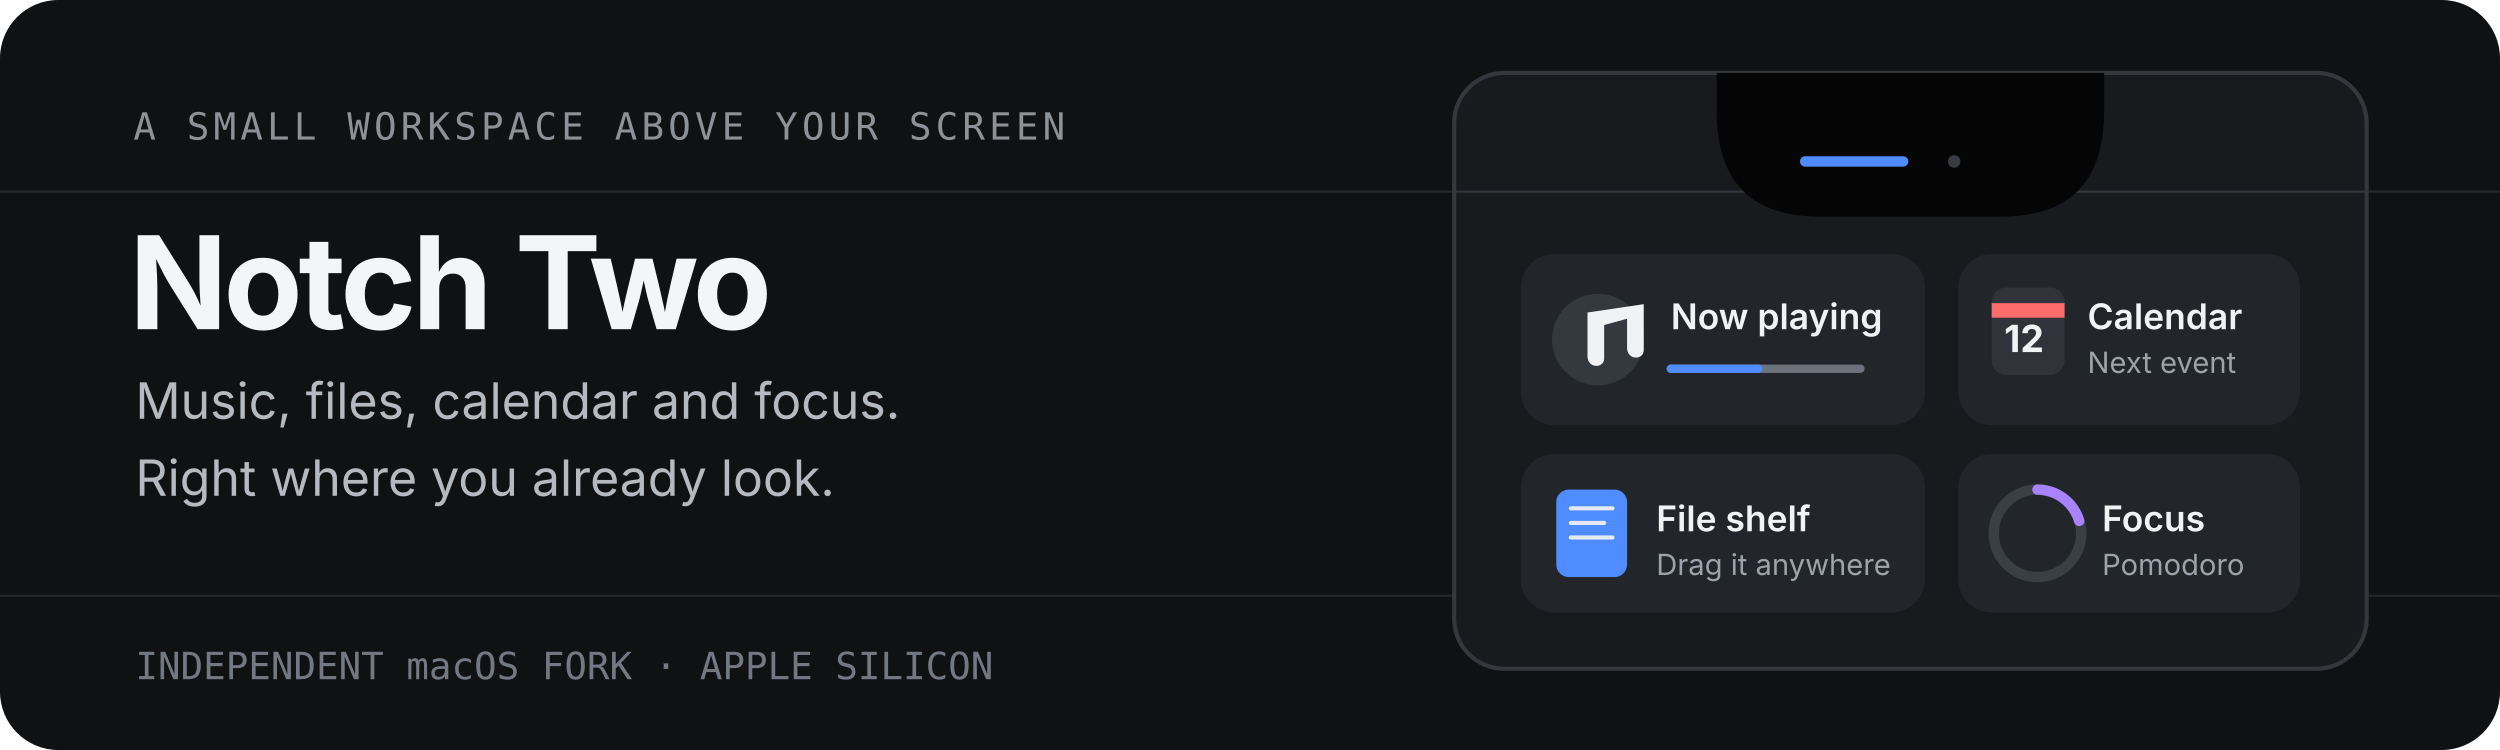
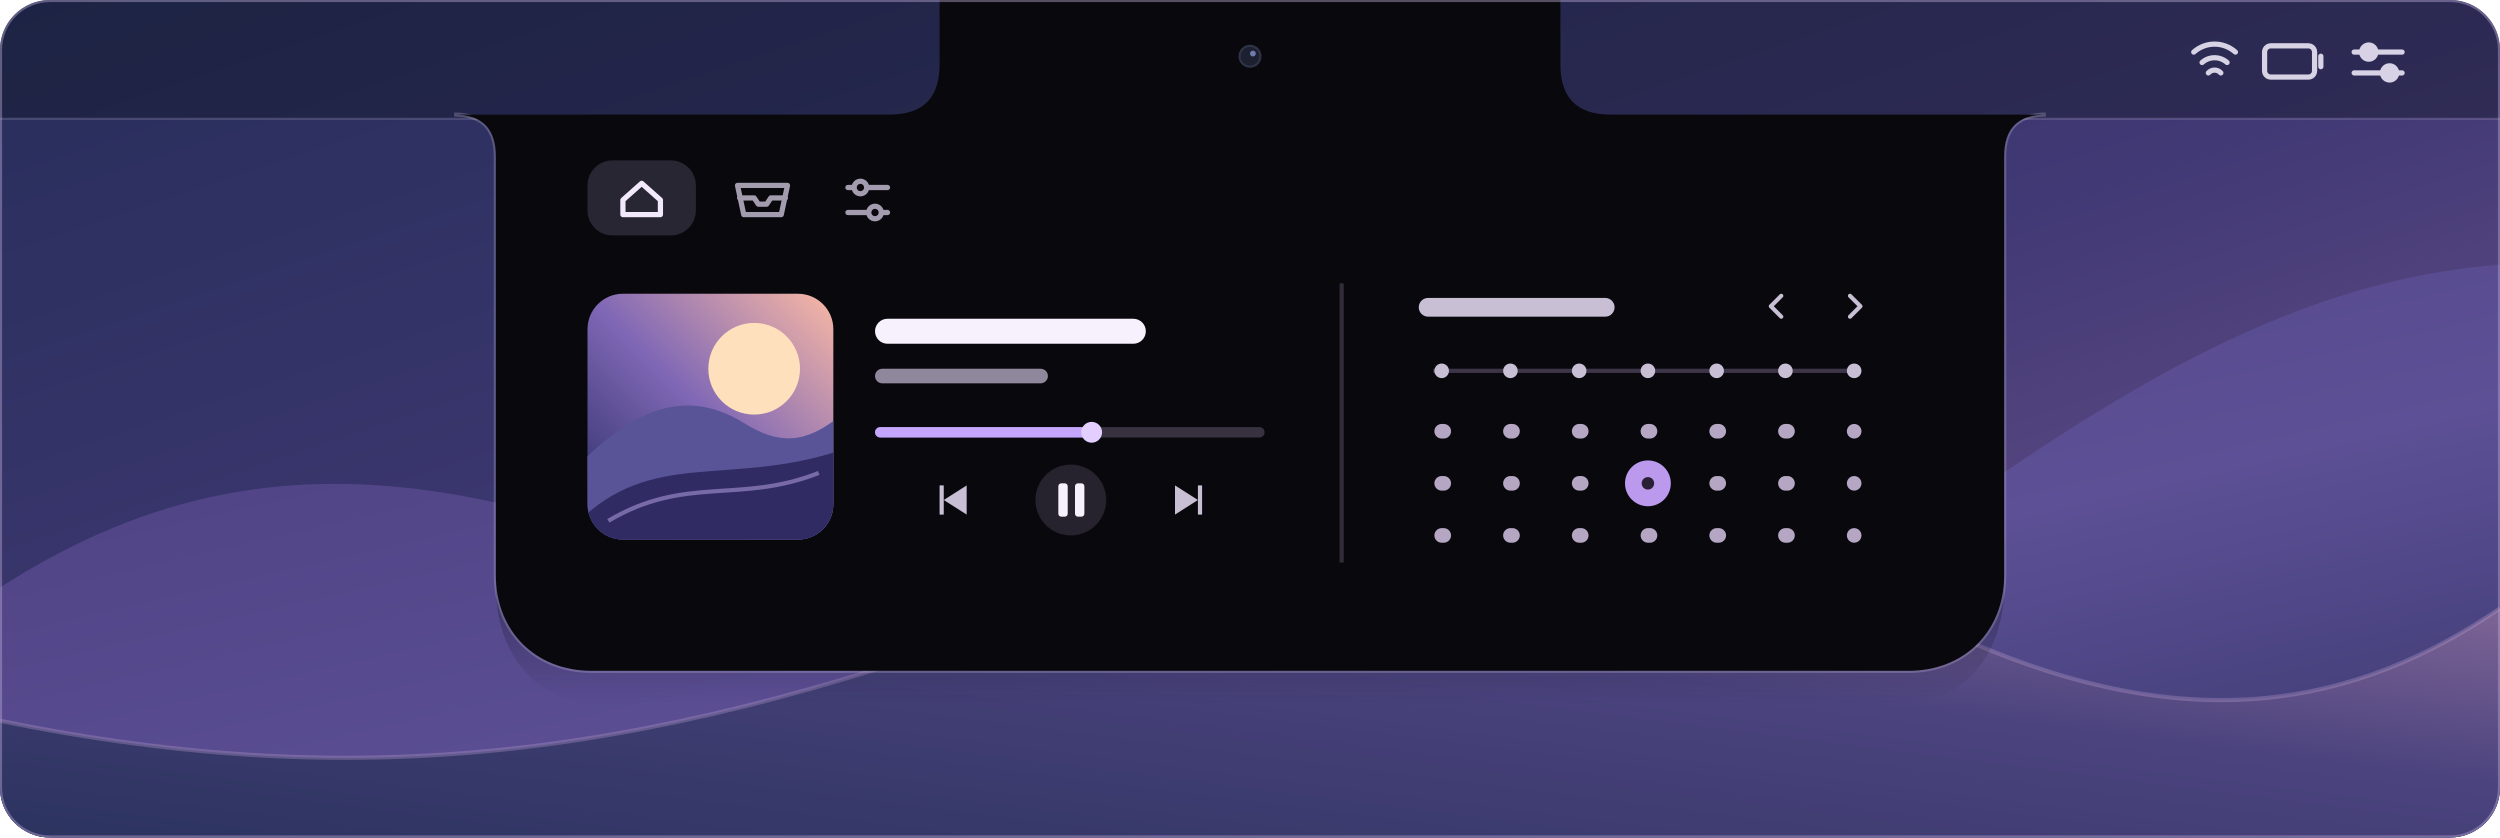
- <svg xmlns="http://www.w3.org/2000/svg" width="1200" height="360" viewBox="0 0 1200 360" role="img" aria-labelledby="title desc">
-   <rect width="1200" height="360" rx="28" fill="#101113" />
-   <path d="M0 92h1200M0 286h1200" stroke="#25272a" stroke-width="1" />
-   <text x="64" y="67" fill="#8d9299" font-family="ui-monospace, SFMono-Regular, Menlo, monospace" font-size="18" letter-spacing="2">A SMALL WORKSPACE ABOVE YOUR SCREEN</text>
-   <text x="62" y="158" fill="#f4f5f6" font-family="-apple-system, BlinkMacSystemFont, Segoe UI, sans-serif" font-size="62" font-weight="700" letter-spacing="-2">Notch Two</text>
-   <text x="65" y="201" fill="#b5bac1" font-family="-apple-system, BlinkMacSystemFont, Segoe UI, sans-serif" font-size="24">Music, files, calendar and focus.</text>
-   <text x="65" y="238" fill="#b5bac1" font-family="-apple-system, BlinkMacSystemFont, Segoe UI, sans-serif" font-size="24">Right where you already look.</text>
-   <text x="65" y="326" fill="#737982" font-family="ui-monospace, SFMono-Regular, Menlo, monospace" font-size="18">INDEPENDENT macOS FORK  ·  APPLE SILICON</text>
-   <rect x="698" y="35" width="438" height="286" rx="24" fill="#181a1e" stroke="#34373c" stroke-width="2" />
-   <path d="M698 92h438" stroke="#34373c" stroke-width="1" />
-   <path d="M824 35v18c0 35 17 51 50 51h86c33 0 50-16 50-51V35" fill="#050506" />
-   <rect x="864" y="75" width="52" height="5" rx="2.5" fill="#4e8cff" />
-   <circle cx="938" cy="77.5" r="3" fill="#383b40" />
-   <g transform="translate(730 122)">
-     <rect width="194" height="82" rx="16" fill="#22252a" />
-     <circle cx="37" cy="41" r="22" fill="#34383f" />
-     <path d="M32 28v21c0 6 8 6 8 1V34l11-3v14c0 6 8 6 8 1V24z" fill="#f1f2f4" />
-     <text x="72" y="36" fill="#f1f2f4" font-family="-apple-system, BlinkMacSystemFont, Segoe UI, sans-serif" font-size="17" font-weight="600">Now playing</text>
-     <path d="M72 55h91" stroke="#6d737c" stroke-width="4" stroke-linecap="round" />
-     <path d="M72 55h42" stroke="#4e8cff" stroke-width="4" stroke-linecap="round" />
+ <svg xmlns="http://www.w3.org/2000/svg" width="1200" height="402" viewBox="0 0 1200 402" role="img" aria-labelledby="title description">
+   <defs>
+     <clipPath id="frame">
+       <rect width="1200" height="402" rx="24" />
+     </clipPath>
+     <clipPath id="cover">
+       <rect x="282" y="141" width="118" height="118" rx="17" />
+     </clipPath>
+     <linearGradient id="desktop" x1="0" y1="0" x2="1" y2="1" gradientUnits="objectBoundingBox">
+       <stop stop-color="#262d59" />
+       <stop offset=".53" stop-color="#413975" />
+       <stop offset="1" stop-color="#785a91" />
+     </linearGradient>
+     <linearGradient id="fold" x1="0" y1="0" x2="1" y2="1" gradientUnits="objectBoundingBox">
+       <stop stop-color="#493d7d" />
+       <stop offset=".62" stop-color="#5d5096" />
+       <stop offset="1" stop-color="#37376c" />
+     </linearGradient>
+     <linearGradient id="ridge" x1="0" y1="1" x2="1" y2="0" gradientUnits="objectBoundingBox">
+       <stop stop-color="#2c335f" />
+       <stop offset=".58" stop-color="#4b437e" />
+       <stop offset="1" stop-color="#9876a2" />
+     </linearGradient>
+     <linearGradient id="art" x1="0" y1="1" x2="1" y2="0" gradientUnits="objectBoundingBox">
+       <stop stop-color="#282b63" />
+       <stop offset=".5" stop-color="#8068b6" />
+       <stop offset="1" stop-color="#f9b8a4" />
+     </linearGradient>
+     <linearGradient id="shadow" x2="0" y2="1" gradientUnits="objectBoundingBox">
+       <stop stop-color="#121222" stop-opacity=".5" />
+       <stop offset="1" stop-color="#121222" stop-opacity="0" />
+     </linearGradient>
+   </defs>
+   <g clip-path="url(#frame)">
+     <rect width="1200" height="402" fill="url(#desktop)" />
+     <path d="M0 282C146 188 273 242 458 322C652 405 799 337 969 222C1054 165 1123 133 1200 127V402H0Z" fill="url(#fold)" />
+     <path d="M0 346C177 382 317 363 508 291C681 226 792 240 943 307C1052 355 1131 339 1200 292V402H0Z" fill="url(#ridge)" />
+     <path d="M0 346C177 382 317 363 508 291C681 226 792 240 943 307C1052 355 1131 339 1200 292" fill="none" stroke="#b49bc9" stroke-opacity=".34" stroke-width="2" />
+     <rect width="1200" height="57" fill="#111425" fill-opacity=".4" />
+     <path d="M0 57h1200" stroke="#d6c9ef" stroke-opacity=".21" />
+     <g fill="none" stroke="#f2ecfb" stroke-linecap="round" stroke-linejoin="round" stroke-width="2.5" opacity=".86">
+       <path d="M1053 25a15 15 0 0 1 20 0m-16 5a9 9 0 0 1 12 0m-9 5a4 4 0 0 1 6 0" />
+       <rect x="1087" y="22" width="24" height="15" rx="3" />
+       <path d="M1114 27v5M1130 25h23m-23 10h23" />
+       <circle cx="1137" cy="25" r="3.4" fill="#f2ecfb" />
+       <circle cx="1147" cy="35" r="3.4" fill="#f2ecfb" />
+     </g>
+     <path d="M238 259h724v22c0 34-20 57-51 57H289c-31 0-51-23-51-57Z" fill="url(#shadow)" />
+     <path d="M218 55q20 0 20 20v201c0 27 19 46 46 46h632c27 0 46-19 46-46V75q0-20 20-20" fill="none" stroke="#cbc1e0" stroke-opacity=".27" stroke-width="2" />
+     <path d="M451 0h298v31q0 24 24 24h209q-20 0-20 20v201c0 27-19 46-46 46H284c-27 0-46-19-46-46V75q0-20-20-20h209q24 0 24-24Z" fill="#09090d" />
+     <circle cx="600" cy="27" r="5" fill="#1d2030" stroke="#303449" />
+     <circle cx="601.4" cy="25.7" r="1.4" fill="#6e7ca9" />
+     <g fill="none" stroke-linecap="round" stroke-linejoin="round" stroke-width="2.5">
+       <rect x="282" y="77" width="52" height="36" rx="12" fill="#292633" />
+       <path d="m299 96 9-8 9 8v7h-18Z" stroke="#f3e9fc" />
+       <path d="M354 89h24l-3 14h-18Zm1 6h7l2 3h4l2-3h7" stroke="#a39caf" />
+       <path d="M407 90h19m-19 12h19" stroke="#a39caf" />
+       <circle cx="413" cy="90" r="3" fill="#09090d" stroke="#a39caf" />
+       <circle cx="420" cy="102" r="3" fill="#09090d" stroke="#a39caf" />
+     </g>
+     <g clip-path="url(#cover)">
+       <rect x="282" y="141" width="118" height="118" fill="url(#art)" />
+       <circle cx="362" cy="177" r="22" fill="#ffe0bd" />
+       <path d="M277 224c29-30 54-37 80-21 16 10 29 11 47-4v60H277Z" fill="#585497" />
+       <path d="M277 251c36-36 73-17 127-35v43H277Z" fill="#302b62" />
+       <path d="M292 250c37-22 63-8 101-23" fill="none" stroke="#c1a9ec" stroke-opacity=".5" stroke-width="2" />
+     </g>
+     <g fill="#f6f1fc">
+       <rect x="420" y="153" width="130" height="12" rx="6" />
+       <rect x="420" y="177" width="83" height="7" rx="3.5" fill="#8f879b" />
+       <rect x="420" y="205" width="187" height="5" rx="2.5" fill="#373140" />
+       <rect x="420" y="205" width="104" height="5" rx="2.5" fill="#c4a7fa" />
+       <circle cx="524" cy="207.5" r="5" fill="#e2ceff" />
+       <path d="M464 233l-11 7 11 7Zm-13 0h2v14h-2Zm113 0 11 7-11 7Zm11 0h2v14h-2Z" fill="#c9bfd5" />
+       <circle cx="514" cy="240" r="17" fill="#26222e" />
+       <rect x="508" y="232" width="4.5" height="16" rx="1.4" />
+       <rect x="516" y="232" width="4.5" height="16" rx="1.4" />
+     </g>
+     <path d="M644 136v134" stroke="#312c38" stroke-width="2" />
+     <g fill="#c9bfd5">
+       <rect x="681" y="143" width="94" height="9" rx="4.5" />
+       <path d="m855 142-5 5 5 5m33-10 5 5-5 5" fill="none" stroke="#c9bfd5" stroke-linecap="round" stroke-linejoin="round" stroke-width="2" />
+       <path d="M688 178h202" stroke="#3d3548" stroke-width="2" />
+       <circle cx="692" cy="178" r="3.5" />
+       <circle cx="725" cy="178" r="3.5" />
+       <circle cx="758" cy="178" r="3.5" />
+       <circle cx="791" cy="178" r="3.5" />
+       <circle cx="824" cy="178" r="3.5" />
+       <circle cx="857" cy="178" r="3.5" />
+       <circle cx="890" cy="178" r="3.5" />
+       <path d="M692 207h198m-198 25h198m-198 25h198" fill="none" stroke="#b5a7c4" stroke-dasharray="1 32" stroke-linecap="round" stroke-width="7" />
+       <circle cx="791" cy="232" r="11" fill="#bb9aee" />
+       <circle cx="791" cy="232" r="3" fill="#292036" />
+     </g>
  </g>
-   <g transform="translate(940 122)">
-     <rect width="164" height="82" rx="16" fill="#22252a" />
-     <rect x="16" y="16" width="35" height="42" rx="7" fill="#30343a" />
-     <path d="M16 27h35" stroke="#fa6b6b" stroke-width="7" />
-     <text x="22" y="47" fill="#f1f2f4" font-family="-apple-system, BlinkMacSystemFont, Segoe UI, sans-serif" font-size="18" font-weight="700">12</text>
-     <text x="62" y="36" fill="#f1f2f4" font-family="-apple-system, BlinkMacSystemFont, Segoe UI, sans-serif" font-size="17" font-weight="600">Calendar</text>
-     <text x="62" y="57" fill="#9da3ac" font-family="-apple-system, BlinkMacSystemFont, Segoe UI, sans-serif" font-size="14">Next event</text>
-   </g>
-   <g transform="translate(730 218)">
-     <rect width="194" height="76" rx="16" fill="#22252a" />
-     <rect x="17" y="17" width="34" height="42" rx="6" fill="#4e8cff" />
-     <path d="M24 26h20M24 33h16M24 40h20" stroke="#f4f5f6" stroke-width="2" stroke-linecap="round" opacity=".9" />
-     <text x="65" y="37" fill="#f1f2f4" font-family="-apple-system, BlinkMacSystemFont, Segoe UI, sans-serif" font-size="17" font-weight="600">File shelf</text>
-     <text x="65" y="58" fill="#9da3ac" font-family="-apple-system, BlinkMacSystemFont, Segoe UI, sans-serif" font-size="14">Drag it anywhere</text>
-   </g>
-   <g transform="translate(940 218)">
-     <rect width="164" height="76" rx="16" fill="#22252a" />
-     <circle cx="38" cy="38" r="21" fill="none" stroke="#3a3e45" stroke-width="5" />
-     <path d="M38 17a21 21 0 0 1 20 15" fill="none" stroke="#a982ff" stroke-width="5" stroke-linecap="round" />
-     <text x="69" y="37" fill="#f1f2f4" font-family="-apple-system, BlinkMacSystemFont, Segoe UI, sans-serif" font-size="17" font-weight="600">Focus</text>
-     <text x="69" y="58" fill="#9da3ac" font-family="-apple-system, BlinkMacSystemFont, Segoe UI, sans-serif" font-size="14">Pomodoro</text>
-   </g>
+   <rect x=".5" y=".5" width="1199" height="401" rx="23.5" fill="none" stroke="#b4a4d0" stroke-opacity=".45" />
</svg>
